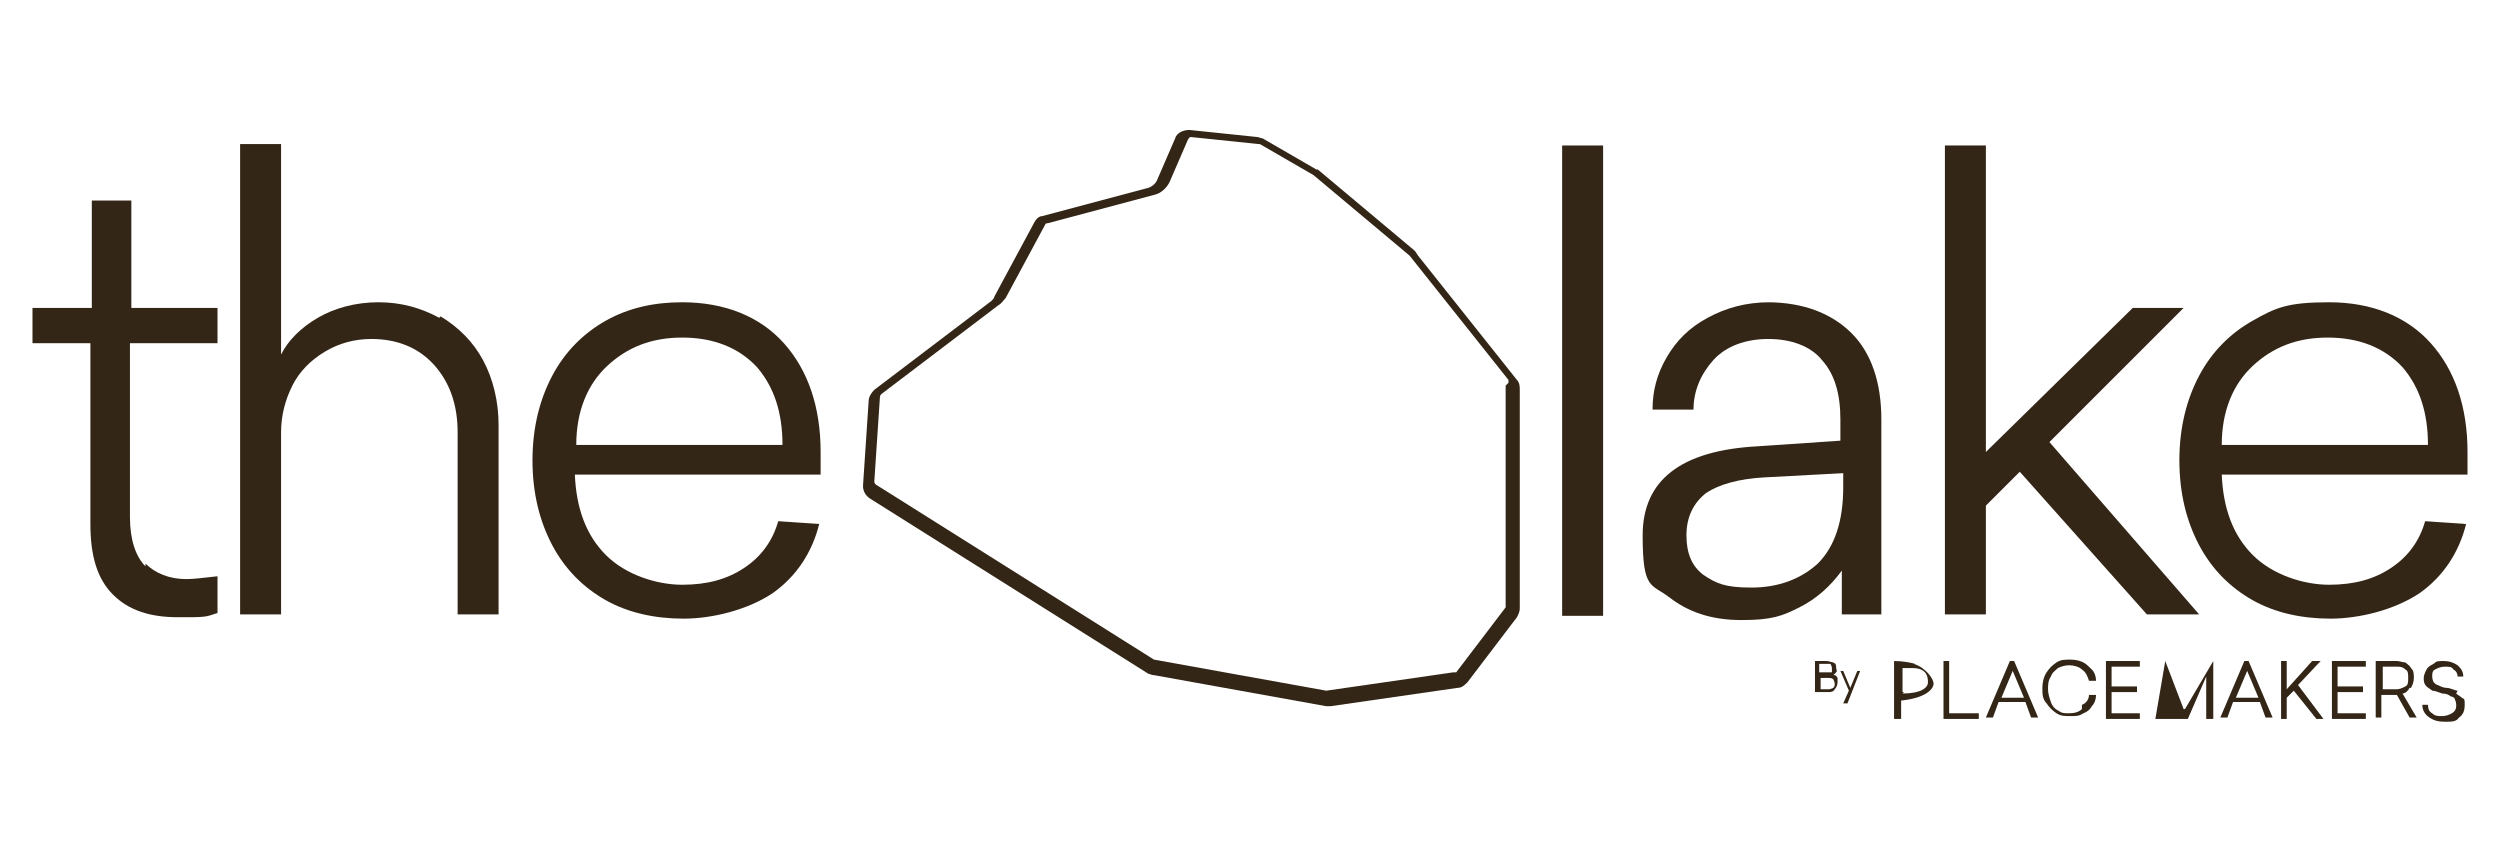
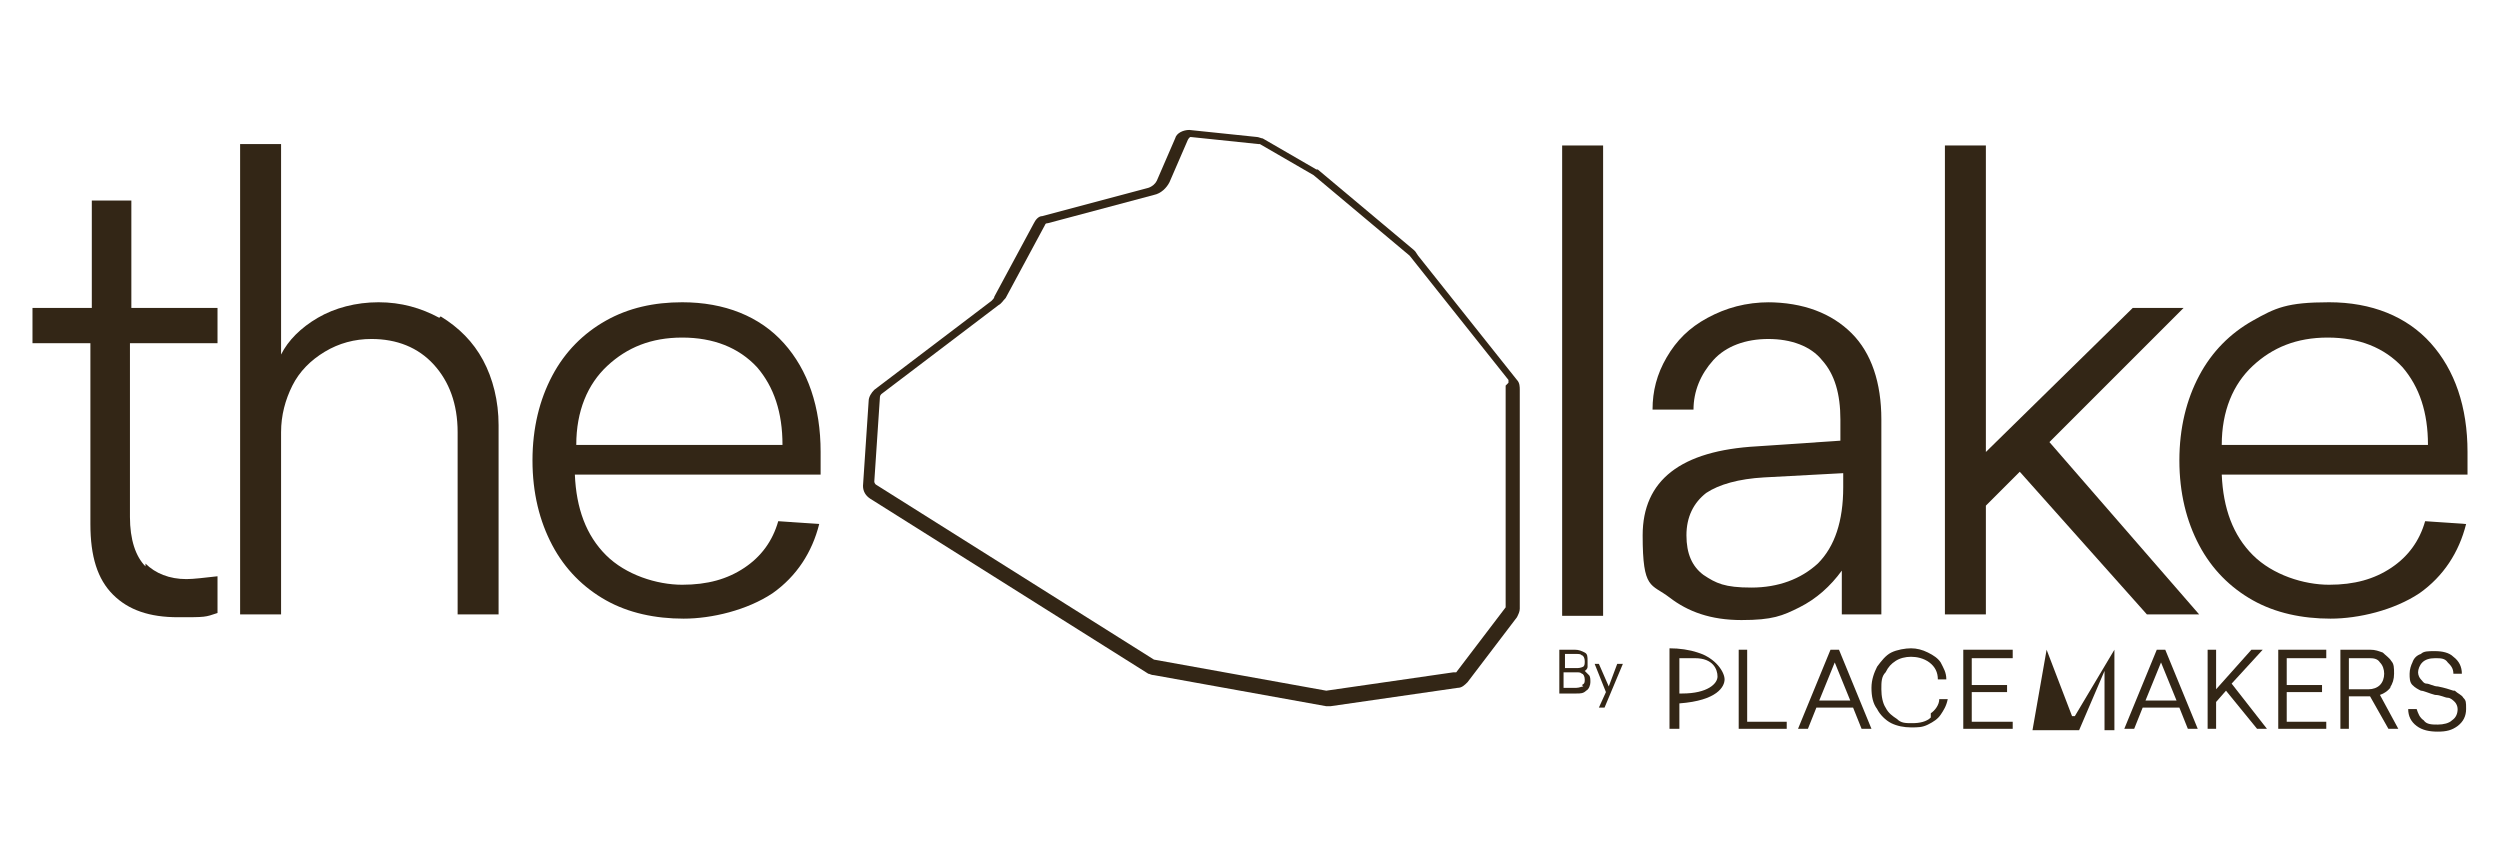
<svg xmlns="http://www.w3.org/2000/svg" id="Layer_1" version="1.1" viewBox="0 0 177 60">
  <defs>
    <style>
      .st0 {
        fill: #332616;
      }
    </style>
  </defs>
  <path class="st0" d="M10.3,40.1c-.7-.7-1.1-1.9-1.1-3.5v-12.3h6.2v-2.5h-6.1v-7.6s-2.8,0-2.8,0v7.6H2.3v2.5h4.1v12.8c0,2.3.5,3.9,1.6,5,1.1,1.1,2.6,1.6,4.6,1.6s1.9,0,2.8-.3v-2.6c-.9.1-1.7.2-2.2.2-1.2,0-2.2-.4-2.9-1.1Z" />
  <path class="st0" d="M31.1,22.5c-1.3-.7-2.7-1.1-4.3-1.1s-3.1.4-4.3,1.1c-1.2.7-2.1,1.6-2.6,2.6v-14.9h-2.9v33.3h2.9v-12.9c0-1.2.3-2.3.8-3.3.5-1,1.3-1.8,2.3-2.4,1-.6,2.1-.9,3.3-.9,1.8,0,3.3.6,4.4,1.8,1.1,1.2,1.7,2.8,1.7,4.8v12.9h2.9v-13.4c0-1.7-.4-3.3-1.1-4.6-.7-1.3-1.7-2.3-3-3.1Z" />
  <path class="st0" d="M48.3,21.4c-2,0-3.8.4-5.4,1.3-1.6.9-2.9,2.2-3.8,3.9-.9,1.7-1.4,3.7-1.4,6s.5,4.3,1.4,6c.9,1.7,2.2,3,3.8,3.9,1.6.9,3.5,1.3,5.5,1.3s4.5-.6,6.3-1.8c1.7-1.2,2.8-2.9,3.3-4.9l-2.9-.2c-.4,1.4-1.2,2.5-2.4,3.3-1.2.8-2.6,1.2-4.4,1.2s-4-.7-5.4-2.1c-1.4-1.4-2.1-3.3-2.2-5.7h17.4v-1.6c0-3.2-.9-5.8-2.6-7.7-1.7-1.9-4.2-2.9-7.2-2.9ZM40.8,31.5c0-2.4.8-4.3,2.2-5.6,1.4-1.3,3.1-2,5.3-2s4,.7,5.3,2.1c1.2,1.4,1.8,3.2,1.8,5.5h-14.6Z" />
  <rect class="st0" x="110.6" y="10.3" width="2.9" height="33.3" />
  <path class="st0" d="M125.3,21.4c-1.7,0-3.1.4-4.4,1.1-1.3.7-2.2,1.6-2.9,2.8-.7,1.2-1,2.4-1,3.7h2.9c0-1.3.5-2.5,1.4-3.5.9-1,2.3-1.5,3.9-1.5s3,.5,3.8,1.5c.9,1,1.3,2.4,1.3,4.2v1.5l-5.9.4c-5.4.3-8.1,2.4-8.1,6.3s.6,3.4,1.9,4.4c1.3,1,2.9,1.6,5.1,1.6s2.9-.3,4.1-.9c1.2-.6,2.2-1.5,3-2.6v3.1h2.8v-13.8c0-2.6-.7-4.7-2.1-6.1-1.4-1.4-3.4-2.2-6-2.2ZM130.5,34.5c0,2.4-.6,4.2-1.8,5.4-1.2,1.1-2.8,1.7-4.7,1.7s-2.5-.3-3.4-.9c-.8-.6-1.2-1.5-1.2-2.8s.5-2.3,1.4-3c.9-.6,2.3-1,4.1-1.1l5.6-.3v1Z" />
  <polygon class="st0" points="155.7 43.5 145.1 31.3 154.6 21.8 151 21.8 140.6 32 140.6 10.3 137.7 10.3 137.7 43.5 140.6 43.5 140.6 35.8 143 33.4 152 43.5 155.7 43.5" />
  <path class="st0" d="M172.1,24.3c-1.7-1.9-4.2-2.9-7.2-2.9s-3.8.4-5.4,1.3c-1.6.9-2.9,2.2-3.8,3.9-.9,1.7-1.4,3.7-1.4,6s.5,4.3,1.4,6c.9,1.7,2.2,3,3.8,3.9,1.6.9,3.5,1.3,5.5,1.3s4.5-.6,6.3-1.8c1.7-1.2,2.8-2.9,3.3-4.9l-2.9-.2c-.4,1.4-1.2,2.5-2.4,3.3-1.2.8-2.6,1.2-4.4,1.2s-4-.7-5.4-2.1c-1.4-1.4-2.1-3.3-2.2-5.7h17.4v-1.6c0-3.2-.9-5.8-2.6-7.7ZM157.3,31.5c0-2.4.8-4.3,2.2-5.6s3.1-2,5.3-2,4,.7,5.3,2.1c1.2,1.4,1.8,3.2,1.8,5.5h-14.6Z" />
-   <path class="st0" d="M135.6,47c-.4-.1-.9-.2-1.5-.2v4.1h.5v-1.3c1.9-.2,2.3-.9,2.3-1.2s-.5-1.1-1.4-1.4ZM134.8,49s0,0-.1,0c0,0,0,0,0-.1v-1.5s0,0,0-.1c0,0,0,0,.1,0h.6c1,0,1.1.6,1.1,1s-.5.8-1.8.8Z" />
-   <polygon class="st0" points="138 46.8 137.6 46.8 137.6 50.9 140.1 50.9 140.1 50.5 138 50.5 138 46.8" />
-   <path class="st0" d="M142.3,46.8l-1.7,4h.5l.4-1.1h1.9l.4,1.1h.5l-1.7-4h-.4ZM141.7,49.4l.8-1.9.8,1.9h-1.6Z" />
-   <path class="st0" d="M147.4,50.2c-.2.2-.5.3-.9.3s-.5,0-.8-.2c-.2-.1-.4-.3-.5-.6-.1-.3-.2-.6-.2-.9s0-.6.2-.9c.1-.3.3-.4.5-.6.2-.1.5-.2.8-.2s.7.1.9.3c.3.2.4.5.5.8h.5c0-.3-.1-.6-.3-.8-.2-.2-.4-.4-.6-.5s-.5-.2-.9-.2-.7,0-1,.2c-.3.2-.5.4-.7.7-.2.3-.3.7-.3,1.1s0,.8.3,1.1c.2.3.4.5.7.7.3.2.6.2,1,.2s.6,0,.9-.2c.3-.1.5-.3.6-.5.2-.2.3-.5.3-.8h-.5c0,.3-.2.6-.5.7Z" />
-   <polygon class="st0" points="149.1 50.9 151.5 50.9 151.5 50.5 149.5 50.5 149.5 49 151.3 49 151.3 48.6 149.5 48.6 149.5 47.2 151.5 47.2 151.5 46.8 149.1 46.8 149.1 50.9" />
-   <path class="st0" d="M154.6,50.2s0,0,0,0l-1.3-3.4-.7,4.1h2.3l1.3-3v3h.5v-4.1l-2,3.4s0,0,0,0Z" />
-   <path class="st0" d="M158.9,46.8l-1.7,4h.5l.4-1.1h1.9l.4,1.1h.5l-1.7-4h-.4ZM158.3,49.4l.8-1.9.8,1.9h-1.6Z" />
-   <polygon class="st0" points="164.3 46.8 163.7 46.8 161.9 48.8 161.9 46.8 161.5 46.8 161.5 50.9 161.9 50.9 161.9 49.4 162.4 48.9 164 50.9 164.5 50.9 162.7 48.5 164.3 46.8" />
-   <polygon class="st0" points="165.1 50.9 167.5 50.9 167.5 50.5 165.5 50.5 165.5 49 167.3 49 167.3 48.6 165.5 48.6 165.5 47.2 167.5 47.2 167.5 46.8 165.1 46.8 165.1 50.9" />
-   <path class="st0" d="M170.7,48.7c.1-.2.2-.4.2-.7s0-.5-.2-.7c-.1-.2-.3-.3-.4-.4-.2,0-.4-.1-.6-.1h-1.5v4h.4v-1.6h1.1s.9,1.6.9,1.6h.5l-1-1.7c.2,0,.4-.2.5-.4ZM169.7,48.8h-1v-1.6h1c.2,0,.4,0,.6.2.2.1.2.3.2.6s0,.5-.2.6c-.2.1-.4.2-.6.2Z" />
-   <path class="st0" d="M174,48.9c-.2,0-.5-.2-.8-.2-.2,0-.4-.1-.6-.2-.1,0-.2-.1-.3-.2,0,0-.1-.2-.1-.4s0-.4.2-.5c.2-.1.4-.2.7-.2s.5,0,.6.2c.2.1.3.3.3.5h.4c0-.4-.2-.6-.4-.8-.3-.2-.6-.3-1-.3s-.5,0-.7.2c-.2.1-.4.2-.5.4-.1.2-.2.4-.2.6s0,.4.2.6c.1.1.3.2.4.3.2,0,.4.1.7.2.3,0,.5.1.6.2.1,0,.3.1.3.2,0,0,.1.2.1.4,0,.2,0,.4-.3.6-.2.1-.4.2-.7.2s-.5,0-.7-.2c-.2-.1-.3-.3-.3-.6h-.4c0,.4.2.7.5.9.3.2.6.3,1.1.3s.8,0,1-.3c.3-.2.4-.5.4-.9s0-.4-.2-.5c-.1-.1-.3-.2-.4-.3Z" />
-   <path class="st0" d="M129.8,47.8c0,0,.1-.1.2-.2s0-.2,0-.3c0-.2,0-.3-.2-.4-.1,0-.3-.1-.5-.1h-.8v2.2h.9c.2,0,.4,0,.5-.2.1-.1.2-.3.2-.5s0-.3,0-.3-.1-.2-.2-.2ZM128.8,47h.5c.1,0,.2,0,.3,0,0,0,.1.2.1.3s0,.2,0,.3c0,0-.2,0-.3,0h-.6v-.8ZM129.8,48.7c0,0-.2.1-.3.1h-.6v-.8h.6c.1,0,.2,0,.3.1,0,0,.1.2.1.3s0,.2-.1.3Z" />
-   <polygon class="st0" points="131 48.7 130.5 47.5 130.3 47.5 130.9 48.9 130.5 49.8 130.8 49.8 131.7 47.5 131.5 47.5 131 48.7" />
+   <path class="st0" d="M120.2,46.2c-.6-.2-1.3-.3-2-.3v5.7h.7v-1.8c2.7-.2,3.2-1.2,3.2-1.7s-.6-1.5-1.9-1.9ZM119.1,49.1c0,0-.1,0-.2,0,0,0,0,0,0-.2v-2.1c0,0,0-.1,0-.2,0,0,0,0,.2,0h.9c1.3,0,1.6.8,1.6,1.3s-.7,1.2-2.5,1.2Z" />
+   <polygon class="st0" points="123.7 46 123.1 46 123.1 51.6 126.5 51.6 126.5 51.1 123.7 51.1 123.7 46" />
+   <path class="st0" d="M129.6,46l-2.3,5.6h.7l.6-1.5h2.6l.6,1.5h.7l-2.3-5.6h-.5ZM128.8,49.6l1.1-2.7,1.1,2.7h-2.2Z" />
+   <path class="st0" d="M136.7,50.8c-.3.3-.8.4-1.3.4s-.8,0-1.1-.3c-.3-.2-.6-.4-.8-.8-.2-.3-.3-.8-.3-1.3s0-.9.3-1.2c.2-.4.4-.6.7-.8.3-.2.7-.3,1.1-.3s.9.1,1.3.4c.4.3.6.7.6,1.2h.6c0-.5-.2-.8-.4-1.2-.2-.3-.5-.5-.9-.7s-.8-.3-1.2-.3-1,.1-1.4.3c-.4.2-.7.6-1,1-.2.4-.4.9-.4,1.5s.1,1.1.4,1.5c.2.4.6.8,1,1,.4.2.9.3,1.4.3s.8,0,1.2-.2c.4-.2.7-.4.9-.7.2-.3.4-.6.5-1.1h-.6c0,.4-.3.8-.6,1Z" />
+   <polygon class="st0" points="139 51.6 142.5 51.6 142.5 51.1 139.6 51.1 139.6 49 142.1 49 142.1 48.5 139.6 48.5 139.6 46.6 142.5 46.6 142.5 46 139 46 139 51.6" />
+   <path class="st0" d="M146.7,50.7s0,0,0,0l-1.8-4.7-1,5.7h3.3l1.8-4.2v4.2h.7v-5.7l-2.8,4.7s0,0,0,0Z" />
+   <path class="st0" d="M152.7,46l-2.3,5.6h.7l.6-1.5h2.6l.6,1.5h.7l-2.3-5.6h-.5ZM151.9,49.6l1.1-2.7,1.1,2.7h-2.2Z" />
+   <polygon class="st0" points="160.2 46 159.4 46 156.9 48.8 156.9 46 156.3 46 156.3 51.6 156.9 51.6 156.9 49.7 157.6 48.9 159.8 51.6 160.5 51.6 158 48.4 160.2 46" />
+   <polygon class="st0" points="161.3 51.6 164.7 51.6 164.7 51.1 161.9 51.1 161.9 49 164.4 49 164.4 48.5 161.9 48.5 161.9 46.6 164.7 46.6 164.7 46 161.3 46 161.3 51.6" />
+   <path class="st0" d="M169.2,48.7c.2-.3.3-.6.3-1s0-.7-.2-.9c-.1-.2-.4-.4-.6-.6-.3-.1-.5-.2-.9-.2h-2.1v5.6h.6v-2.3h1.5s1.3,2.3,1.3,2.3h.7l-1.3-2.4c.3-.1.6-.3.8-.6ZM167.7,48.8h-1.4v-2.2h1.4c.3,0,.6,0,.8.3.2.2.3.5.3.8s-.1.6-.3.8c-.2.2-.5.3-.8.3Z" />
+   <path class="st0" d="M173.7,48.9c-.3-.1-.6-.2-1.1-.3-.3,0-.6-.2-.8-.2-.2,0-.3-.2-.4-.3-.1-.1-.2-.3-.2-.5s.1-.5.3-.7c.2-.2.5-.3.9-.3s.7,0,.9.3c.2.2.4.4.4.8h.6c0-.5-.2-.9-.6-1.2-.3-.3-.8-.4-1.3-.4s-.8,0-1,.2c-.3.1-.5.3-.6.6-.1.2-.2.5-.2.8s0,.6.2.8c.2.2.4.3.6.4.2,0,.6.2,1,.3.4,0,.7.2.9.2.2,0,.4.2.5.3.1.1.2.3.2.5,0,.3-.1.6-.4.8-.2.2-.6.3-1,.3s-.8,0-1-.3c-.3-.2-.4-.5-.5-.8h-.6c0,.5.2.9.6,1.2.4.3.9.4,1.5.4s1-.1,1.4-.4c.4-.3.6-.7.6-1.2s0-.6-.2-.8c-.1-.2-.4-.3-.6-.5Z" />
+   <path class="st0" d="M112.2,47.5c0,0,.2-.1.2-.3s0-.2,0-.4c0-.3,0-.5-.2-.6-.2-.1-.4-.2-.7-.2h-1.1v3.1h1.2c.3,0,.5,0,.7-.2.2-.1.3-.4.3-.6s0-.4-.1-.5-.2-.2-.3-.3ZM110.8,46.3h.8c.2,0,.3,0,.4.1.1,0,.2.2.2.4s0,.3-.1.4c0,0-.2.1-.4.1h-.9v-1.1ZM112.1,48.6c-.1,0-.3.1-.5.1h-.9v-1.1h.9c.2,0,.3,0,.4.1.1,0,.2.2.2.4s0,.3-.2.4Z" />
+   <polygon class="st0" points="113.9 48.6 113.2 47 112.9 47 113.7 49 113.2 50.1 113.6 50.1 114.9 47 114.5 47 113.9 48.6" />
  <path class="st0" d="M100.2,17.8s0,0-.1-.1l-6.8-5.7s0,0-.1,0l-3.8-2.2c-.1,0-.3-.1-.4-.1l-4.8-.5c-.4,0-.9.2-1,.6l-1.3,3c-.1.2-.3.4-.6.5l-7.5,2c-.3,0-.5.3-.6.5l-2.8,5.2c0,.1-.1.2-.2.3l-8.3,6.3c-.2.2-.4.5-.4.8l-.4,6c0,.4.2.7.5.9l19.7,12.4c.1,0,.2.1.4.1l12.2,2.2c0,0,.1,0,.2,0s0,0,.1,0l9-1.3c.3,0,.5-.2.7-.4l3.5-4.6c.1-.2.2-.4.2-.6v-15.5c0-.2,0-.5-.2-.7l-7-8.8ZM106.6,27.3v15.5c0,0,0,.1,0,.2l-3.5,4.6c0,0-.1,0-.2,0l-9,1.3s0,0,0,0l-12.2-2.2s0,0,0,0l-19.7-12.4c0,0-.1-.1-.1-.2l.4-6c0,0,0-.1.1-.2l8.3-6.3c.2-.1.3-.3.5-.5l2.8-5.2c0,0,0-.1.2-.1l7.5-2c.5-.1.9-.5,1.1-.9l1.3-3c0,0,.1-.2.2-.2s0,0,0,0l4.8.5s0,0,.1,0l3.8,2.2s0,0,0,0l6.8,5.7s0,0,0,0l7,8.8h0c0,0,0,.1,0,.2Z" />
</svg>
